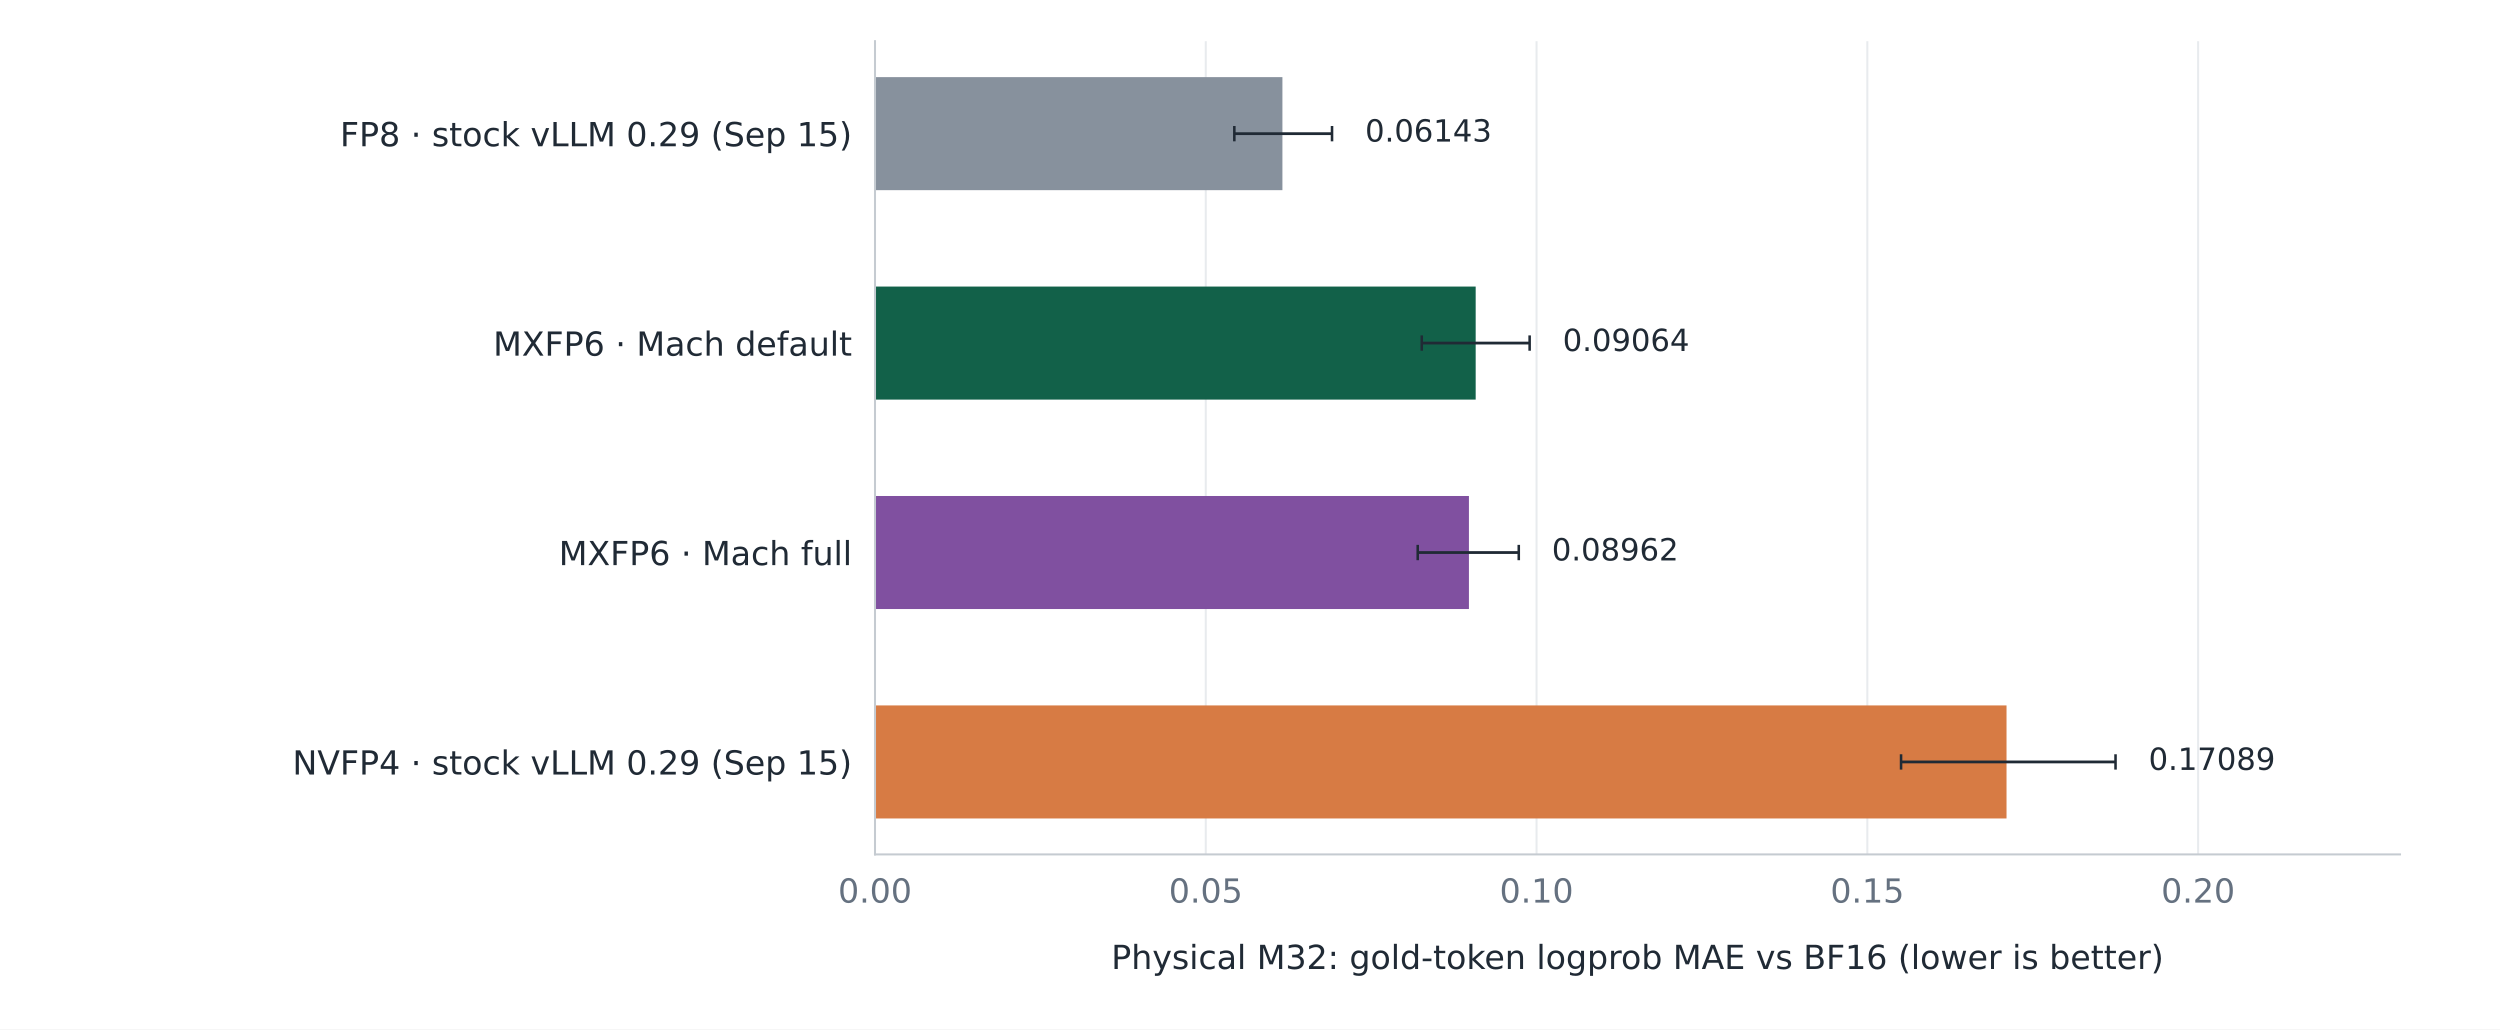
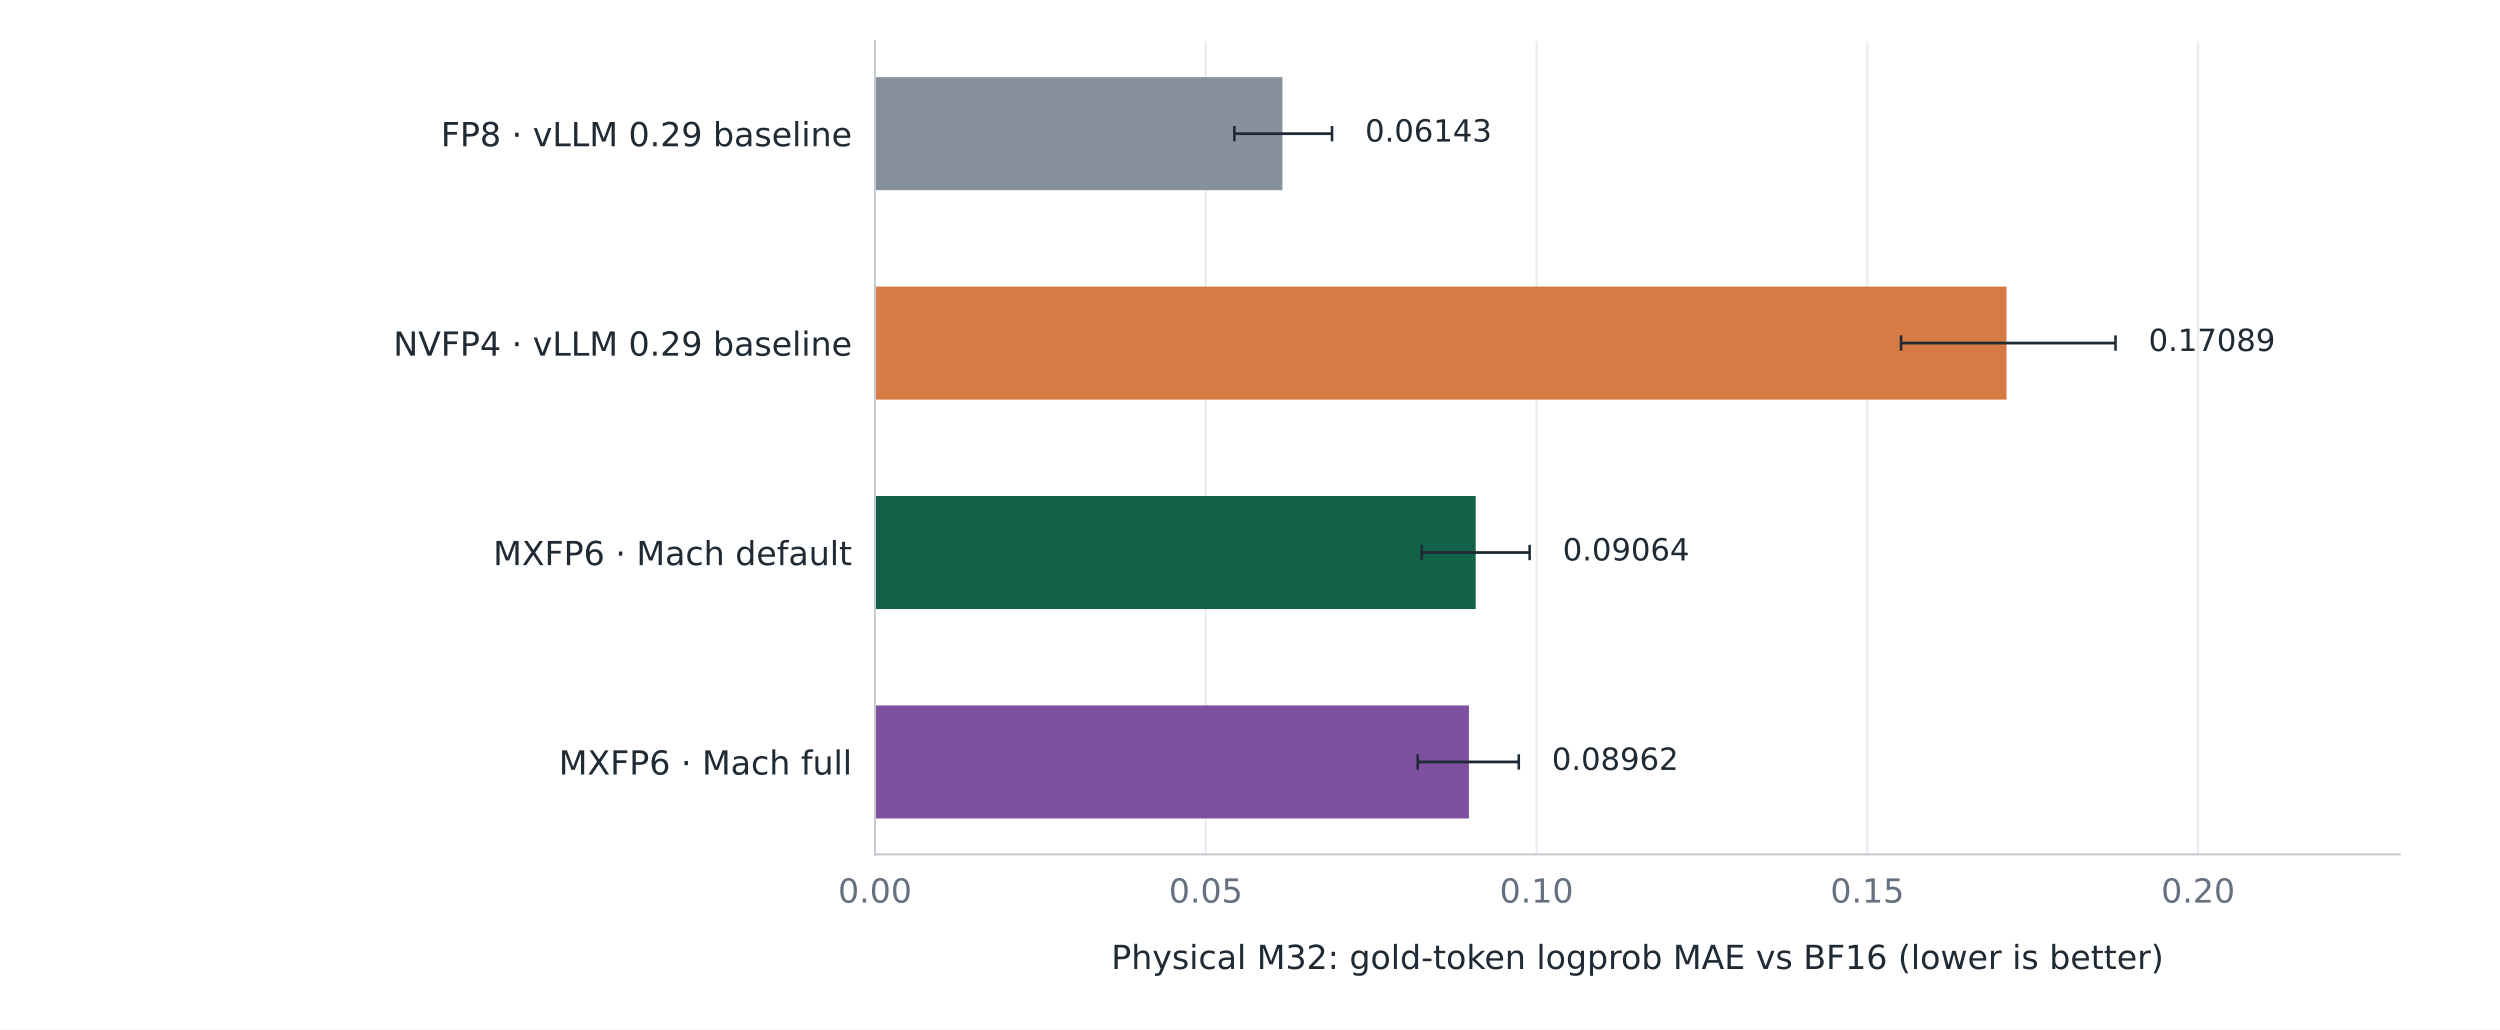
<svg xmlns="http://www.w3.org/2000/svg" xmlns:xlink="http://www.w3.org/1999/xlink" width="979.2pt" height="403.2pt" viewBox="0 0 979.2 403.2" version="1.1">
  <defs>
    <style type="text/css">*{stroke-linejoin: round; stroke-linecap: butt}</style>
  </defs>
  <g id="figure_1">
    <g id="patch_1">
      <path d="M 0 403.2 L 979.2 403.2 L 979.2 0 L 0 0 z " style="fill: #ffffff" />
    </g>
    <g id="axes_1">
      <g id="patch_2">
        <path d="M 342.72 334.656 L 940.032 334.656 L 940.032 16.128 L 342.72 16.128 z " style="fill: #ffffff" />
      </g>
      <g id="matplotlib.axis_1">
        <g id="xtick_1">
          <g id="line2d_1">
            <path d="M 342.72 334.656 L 342.72 16.128 " clip-path="url(#p6e18c6f1d7)" style="fill: none; stroke: #e8ebee; stroke-width: 0.8; stroke-linecap: square" />
          </g>
          <g id="line2d_2" />
          <g id="text_1">
            <text style="font-size: 13px; font-family: 'DejaVu Sans'; text-anchor: middle; fill: #657180" x="342.72" y="353.533" transform="rotate(-0 342.72 353.533)">0.00</text>
          </g>
        </g>
        <g id="xtick_2">
          <g id="line2d_3">
            <path d="M 472.279 334.656 L 472.279 16.128 " clip-path="url(#p6e18c6f1d7)" style="fill: none; stroke: #e8ebee; stroke-width: 0.8; stroke-linecap: square" />
          </g>
          <g id="line2d_4" />
          <g id="text_2">
            <text style="font-size: 13px; font-family: 'DejaVu Sans'; text-anchor: middle; fill: #657180" x="472.279" y="353.533" transform="rotate(-0 472.2792 353.533)">0.05</text>
          </g>
        </g>
        <g id="xtick_3">
          <g id="line2d_5">
            <path d="M 601.838 334.656 L 601.838 16.128 " clip-path="url(#p6e18c6f1d7)" style="fill: none; stroke: #e8ebee; stroke-width: 0.8; stroke-linecap: square" />
          </g>
          <g id="line2d_6" />
          <g id="text_3">
            <text style="font-size: 13px; font-family: 'DejaVu Sans'; text-anchor: middle; fill: #657180" x="601.838" y="353.533" transform="rotate(-0 601.8384 353.533)">0.10</text>
          </g>
        </g>
        <g id="xtick_4">
          <g id="line2d_7">
            <path d="M 731.398 334.656 L 731.398 16.128 " clip-path="url(#p6e18c6f1d7)" style="fill: none; stroke: #e8ebee; stroke-width: 0.8; stroke-linecap: square" />
          </g>
          <g id="line2d_8" />
          <g id="text_4">
            <text style="font-size: 13px; font-family: 'DejaVu Sans'; text-anchor: middle; fill: #657180" x="731.398" y="353.533" transform="rotate(-0 731.3977 353.533)">0.15</text>
          </g>
        </g>
        <g id="xtick_5">
          <g id="line2d_9">
            <path d="M 860.957 334.656 L 860.957 16.128 " clip-path="url(#p6e18c6f1d7)" style="fill: none; stroke: #e8ebee; stroke-width: 0.8; stroke-linecap: square" />
          </g>
          <g id="line2d_10" />
          <g id="text_5">
            <text style="font-size: 13px; font-family: 'DejaVu Sans'; text-anchor: middle; fill: #657180" x="860.957" y="353.533" transform="rotate(-0 860.9569 353.533)">0.20</text>
          </g>
        </g>
        <g id="text_6">
          <text style="font-size: 13px; font-family: 'DejaVu Sans'; text-anchor: middle; fill: #202a35" x="641.376" y="379.534" transform="rotate(-0 641.376 379.534)">Physical M32: gold-token logprob MAE vs BF16 (lower is better)</text>
        </g>
      </g>
      <g id="matplotlib.axis_2">
        <g id="ytick_1">
          <g id="line2d_11" />
          <g id="text_7">
-             <text style="font-size: 13px; font-family: 'DejaVu Sans'; text-anchor: end; fill: #202a35" x="333.72" y="57.284" transform="rotate(-0 333.72 57.28386)">FP8 · stock vLLM 0.29 (Sep 15)</text>
+             <text style="font-size: 13px; font-family: 'DejaVu Sans'; text-anchor: end; fill: #202a35" x="333.72" y="57.284" transform="rotate(-0 333.72 57.28386)">FP8 · vLLM 0.29 baseline</text>
          </g>
        </g>
        <g id="ytick_2">
          <g id="line2d_12" />
          <g id="text_8">
-             <text style="font-size: 13px; font-family: 'DejaVu Sans'; text-anchor: end; fill: #202a35" x="333.72" y="139.315" transform="rotate(-0 333.72 139.3153)">MXFP6 · Mach default</text>
+             <text style="font-size: 13px; font-family: 'DejaVu Sans'; text-anchor: end; fill: #202a35" x="333.72" y="139.315" transform="rotate(-0 333.72 139.3153)">NVFP4 · vLLM 0.29 baseline</text>
          </g>
        </g>
        <g id="ytick_3">
          <g id="line2d_13" />
          <g id="text_9">
-             <text style="font-size: 13px; font-family: 'DejaVu Sans'; text-anchor: end; fill: #202a35" x="333.72" y="221.347" transform="rotate(-0 333.72 221.3467)">MXFP6 · Mach full</text>
+             <text style="font-size: 13px; font-family: 'DejaVu Sans'; text-anchor: end; fill: #202a35" x="333.72" y="221.347" transform="rotate(-0 333.72 221.3467)">MXFP6 · Mach default</text>
          </g>
        </g>
        <g id="ytick_4">
          <g id="line2d_14" />
          <g id="text_10">
-             <text style="font-size: 13px; font-family: 'DejaVu Sans'; text-anchor: end; fill: #202a35" x="333.72" y="303.378" transform="rotate(-0 333.72 303.3781)">NVFP4 · stock vLLM 0.29 (Sep 15)</text>
+             <text style="font-size: 13px; font-family: 'DejaVu Sans'; text-anchor: end; fill: #202a35" x="333.72" y="303.378" transform="rotate(-0 333.72 303.3781)">MXFP6 · Mach full</text>
          </g>
        </g>
      </g>
      <g id="patch_3">
        <path d="M 342.72 30.607 L 501.898 30.607 L 501.898 74.083 L 342.72 74.083 z " clip-path="url(#p6e18c6f1d7)" style="fill: #87919d; stroke: #87919d; stroke-width: 0.8; stroke-linejoin: miter" />
      </g>
      <g id="patch_4">
-         <path d="M 342.72 112.638 L 577.593 112.638 L 577.593 156.115 L 342.72 156.115 z " clip-path="url(#p6e18c6f1d7)" style="fill: #126149; stroke: #126149; stroke-width: 0.8; stroke-linejoin: miter" />
+         <path d="M 342.72 112.638 L 785.518 112.638 L 785.518 156.115 L 342.72 156.115 z " clip-path="url(#p6e18c6f1d7)" style="fill: #d77b44; stroke: #d77b44; stroke-width: 0.8; stroke-linejoin: miter" />
      </g>
      <g id="patch_5">
-         <path d="M 342.72 194.669 L 574.951 194.669 L 574.951 238.146 L 342.72 238.146 z " clip-path="url(#p6e18c6f1d7)" style="fill: #8050a0; stroke: #8050a0; stroke-width: 0.8; stroke-linejoin: miter" />
+         <path d="M 342.72 194.669 L 577.593 194.669 L 577.593 238.146 L 342.72 238.146 z " clip-path="url(#p6e18c6f1d7)" style="fill: #126149; stroke: #126149; stroke-width: 0.8; stroke-linejoin: miter" />
      </g>
      <g id="patch_6">
-         <path d="M 342.72 276.701 L 785.518 276.701 L 785.518 320.177 L 342.72 320.177 z " clip-path="url(#p6e18c6f1d7)" style="fill: #d77b44; stroke: #d77b44; stroke-width: 0.8; stroke-linejoin: miter" />
+         <path d="M 342.72 276.701 L 574.951 276.701 L 574.951 320.177 L 342.72 320.177 z " clip-path="url(#p6e18c6f1d7)" style="fill: #8050a0; stroke: #8050a0; stroke-width: 0.8; stroke-linejoin: miter" />
      </g>
      <g id="LineCollection_1">
        <path d="M 483.461 52.345 L 521.729 52.345 " clip-path="url(#p6e18c6f1d7)" style="fill: none; stroke: #202a35; stroke-width: 1.1" />
      </g>
      <g id="line2d_15">
        <defs>
          <path id="mbbbc64e7bb" d="M 0 3 L 0 -3 " style="stroke: #202a35" />
        </defs>
        <g clip-path="url(#p6e18c6f1d7)">
          <use xlink:href="#mbbbc64e7bb" x="483.461" y="52.345" style="fill: #1f77b4; stroke: #202a35" />
        </g>
      </g>
      <g id="line2d_16">
        <g clip-path="url(#p6e18c6f1d7)">
          <use xlink:href="#mbbbc64e7bb" x="521.729" y="52.345" style="fill: #1f77b4; stroke: #202a35" />
        </g>
      </g>
      <g id="LineCollection_2">
-         <path d="M 556.872 134.376 L 599.129 134.376 " clip-path="url(#p6e18c6f1d7)" style="fill: none; stroke: #202a35; stroke-width: 1.1" />
+         <path d="M 744.606 134.376 L 828.611 134.376 " clip-path="url(#p6e18c6f1d7)" style="fill: none; stroke: #202a35; stroke-width: 1.1" />
      </g>
      <g id="line2d_17">
        <g clip-path="url(#p6e18c6f1d7)">
-           <use xlink:href="#mbbbc64e7bb" x="556.872" y="134.376" style="fill: #1f77b4; stroke: #202a35" />
+           <use xlink:href="#mbbbc64e7bb" x="744.606" y="134.376" style="fill: #1f77b4; stroke: #202a35" />
        </g>
      </g>
      <g id="line2d_18">
        <g clip-path="url(#p6e18c6f1d7)">
-           <use xlink:href="#mbbbc64e7bb" x="599.129" y="134.376" style="fill: #1f77b4; stroke: #202a35" />
+           <use xlink:href="#mbbbc64e7bb" x="828.611" y="134.376" style="fill: #1f77b4; stroke: #202a35" />
        </g>
      </g>
      <g id="LineCollection_3">
-         <path d="M 555.29 216.408 L 594.871 216.408 " clip-path="url(#p6e18c6f1d7)" style="fill: none; stroke: #202a35; stroke-width: 1.1" />
+         <path d="M 556.872 216.408 L 599.129 216.408 " clip-path="url(#p6e18c6f1d7)" style="fill: none; stroke: #202a35; stroke-width: 1.1" />
      </g>
      <g id="line2d_19">
        <g clip-path="url(#p6e18c6f1d7)">
-           <use xlink:href="#mbbbc64e7bb" x="555.29" y="216.408" style="fill: #1f77b4; stroke: #202a35" />
+           <use xlink:href="#mbbbc64e7bb" x="556.872" y="216.408" style="fill: #1f77b4; stroke: #202a35" />
        </g>
      </g>
      <g id="line2d_20">
        <g clip-path="url(#p6e18c6f1d7)">
-           <use xlink:href="#mbbbc64e7bb" x="594.871" y="216.408" style="fill: #1f77b4; stroke: #202a35" />
+           <use xlink:href="#mbbbc64e7bb" x="599.129" y="216.408" style="fill: #1f77b4; stroke: #202a35" />
        </g>
      </g>
      <g id="LineCollection_4">
-         <path d="M 744.606 298.439 L 828.611 298.439 " clip-path="url(#p6e18c6f1d7)" style="fill: none; stroke: #202a35; stroke-width: 1.1" />
+         <path d="M 555.29 298.439 L 594.871 298.439 " clip-path="url(#p6e18c6f1d7)" style="fill: none; stroke: #202a35; stroke-width: 1.1" />
      </g>
      <g id="line2d_21">
        <g clip-path="url(#p6e18c6f1d7)">
-           <use xlink:href="#mbbbc64e7bb" x="744.606" y="298.439" style="fill: #1f77b4; stroke: #202a35" />
+           <use xlink:href="#mbbbc64e7bb" x="555.29" y="298.439" style="fill: #1f77b4; stroke: #202a35" />
        </g>
      </g>
      <g id="line2d_22">
        <g clip-path="url(#p6e18c6f1d7)">
-           <use xlink:href="#mbbbc64e7bb" x="828.611" y="298.439" style="fill: #1f77b4; stroke: #202a35" />
+           <use xlink:href="#mbbbc64e7bb" x="594.871" y="298.439" style="fill: #1f77b4; stroke: #202a35" />
        </g>
      </g>
      <g id="patch_7">
        <path d="M 342.72 334.656 L 342.72 16.128 " style="fill: none; stroke: #c5cbd1; stroke-width: 0.8; stroke-linejoin: miter; stroke-linecap: square" />
      </g>
      <g id="patch_8">
        <path d="M 342.72 334.656 L 940.032 334.656 " style="fill: none; stroke: #c5cbd1; stroke-width: 0.8; stroke-linejoin: miter; stroke-linecap: square" />
      </g>
      <g id="text_11">
        <text style="font-size: 12px; font-family: 'DejaVu Sans'; text-anchor: start; fill: #202a35" x="534.685" y="55.462" transform="rotate(-0 534.6852 55.46206)">0.06143</text>
      </g>
      <g id="text_12">
-         <text style="font-size: 12px; font-family: 'DejaVu Sans'; text-anchor: start; fill: #202a35" x="612.085" y="137.493" transform="rotate(-0 612.0847 137.4935)">0.09064</text>
+         <text style="font-size: 12px; font-family: 'DejaVu Sans'; text-anchor: start; fill: #202a35" x="841.567" y="137.493" transform="rotate(-0 841.567 137.4935)">0.17089</text>
      </g>
      <g id="text_13">
-         <text style="font-size: 12px; font-family: 'DejaVu Sans'; text-anchor: start; fill: #202a35" x="607.827" y="219.525" transform="rotate(-0 607.8273 219.5249)">0.08962</text>
+         <text style="font-size: 12px; font-family: 'DejaVu Sans'; text-anchor: start; fill: #202a35" x="612.085" y="219.525" transform="rotate(-0 612.0847 219.5249)">0.09064</text>
      </g>
      <g id="text_14">
-         <text style="font-size: 12px; font-family: 'DejaVu Sans'; text-anchor: start; fill: #202a35" x="841.567" y="301.556" transform="rotate(-0 841.567 301.5563)">0.17089</text>
+         <text style="font-size: 12px; font-family: 'DejaVu Sans'; text-anchor: start; fill: #202a35" x="607.827" y="301.556" transform="rotate(-0 607.8273 301.5563)">0.08962</text>
      </g>
    </g>
  </g>
  <defs>
    <clipPath id="p6e18c6f1d7">
      <rect x="342.72" y="16.128" width="597.312" height="318.528" />
    </clipPath>
  </defs>
</svg>
